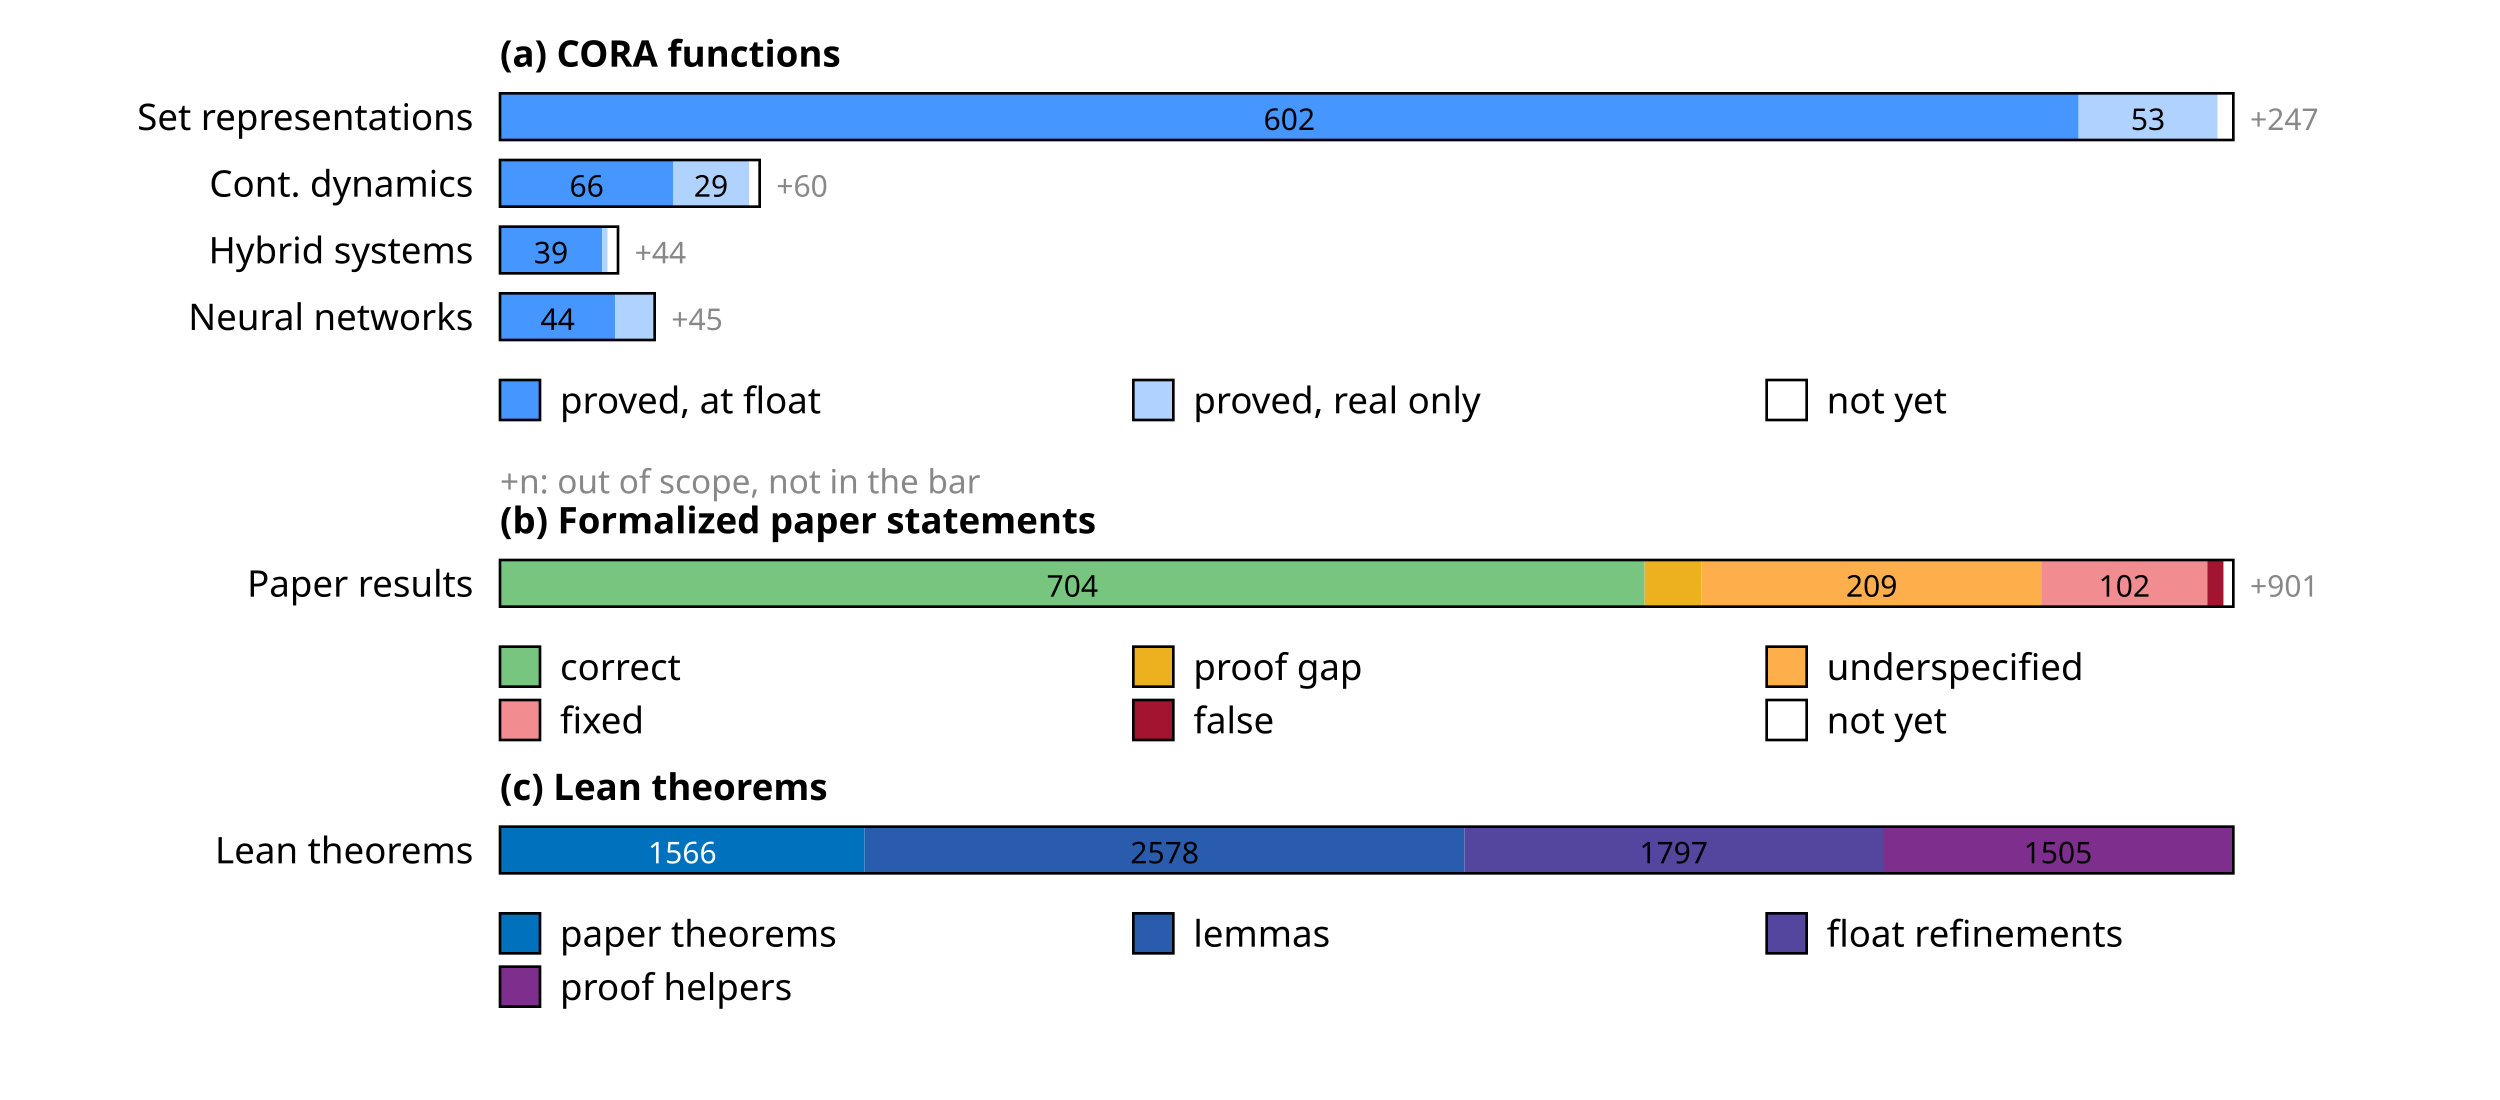
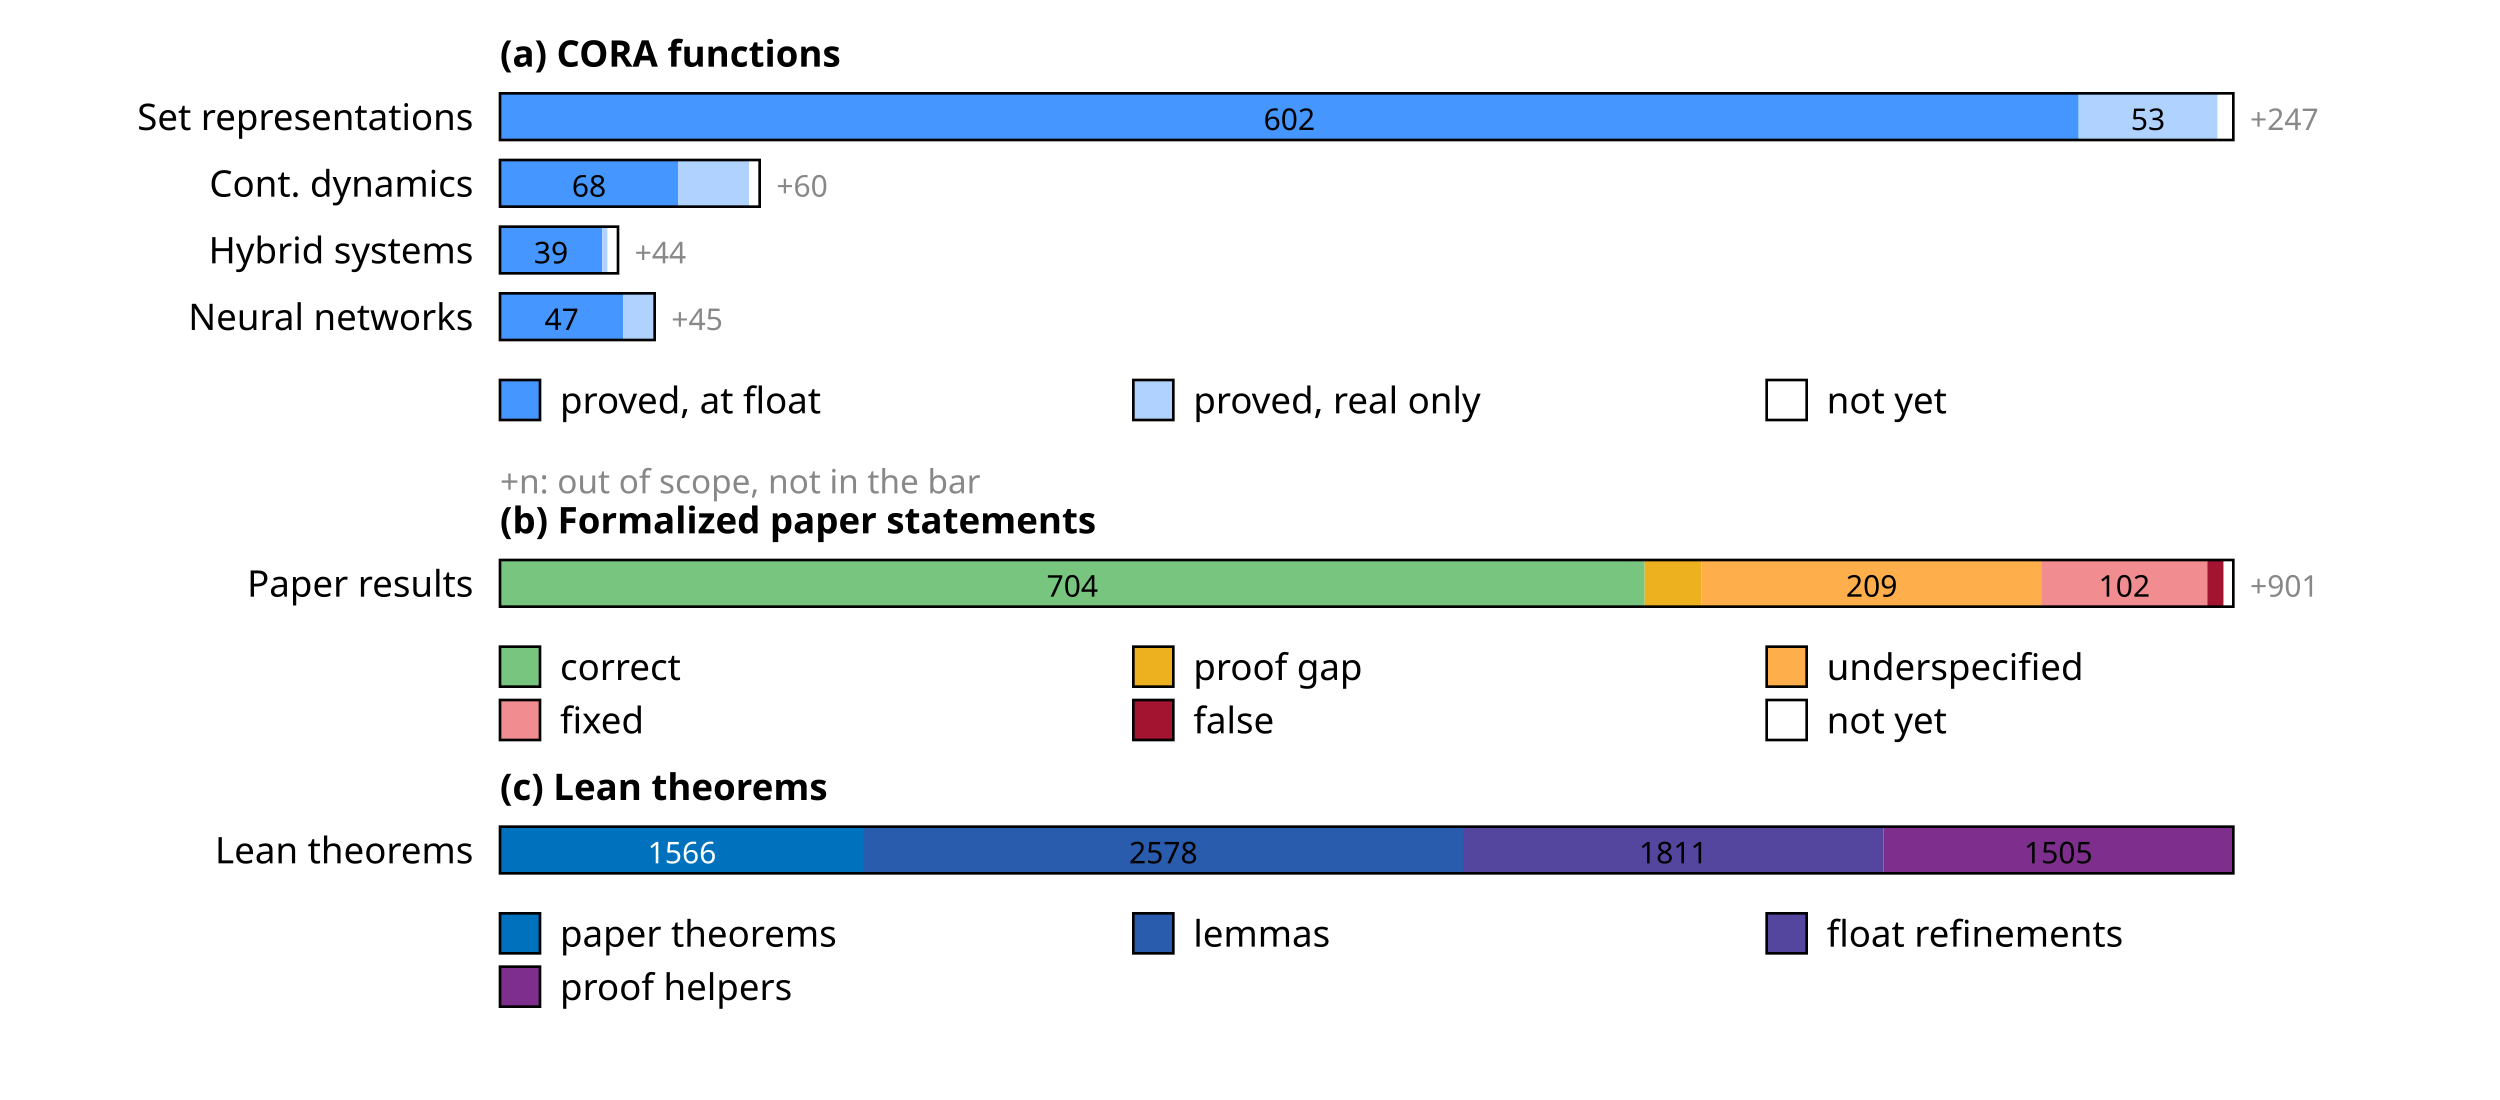
<svg xmlns="http://www.w3.org/2000/svg" width="750" height="330" font-family="sans-serif" font-size="11">
  <rect width="100%" height="100%" fill="white" />
  <text x="150" y="20" font-weight="bold">(a) CORA functions</text>
  <text x="142" y="39" text-anchor="end">Set representations</text>
  <rect x="150.0" y="28" width="473.6" height="14" fill="rgb(69,150,255)" />
  <text x="386.8" y="39" text-anchor="middle" font-size="9" fill="#000">602</text>
  <rect x="623.6" y="28" width="41.7" height="14" fill="rgb(176,210,255)" />
  <text x="644.4" y="39" text-anchor="middle" font-size="9" fill="#000">53</text>
  <rect x="665.3" y="28" width="4.7" height="14" fill="rgb(255,255,255)" />
  <rect x="150" y="28" width="520.0" height="14" fill="none" stroke="#000" stroke-width="0.8" />
  <text x="675.0" y="39" font-size="9" fill="#888">+247</text>
  <text x="142" y="59" text-anchor="end">Cont. dynamics</text>
-   <rect x="150.0" y="48" width="51.9" height="14" fill="rgb(69,150,255)" />
-   <text x="176.0" y="59" text-anchor="middle" font-size="9" fill="#000">66</text>
-   <rect x="201.9" y="48" width="22.8" height="14" fill="rgb(176,210,255)" />
-   <text x="213.3" y="59" text-anchor="middle" font-size="9" fill="#000">29</text>
+   <rect x="150.0" y="48" width="53.5" height="14" fill="rgb(69,150,255)" />
+   <text x="176.7" y="59" text-anchor="middle" font-size="9" fill="#000">68</text>
+   <rect x="203.5" y="48" width="21.2" height="14" fill="rgb(176,210,255)" />
  <rect x="224.7" y="48" width="3.1" height="14" fill="rgb(255,255,255)" />
  <rect x="150" y="48" width="77.9" height="14" fill="none" stroke="#000" stroke-width="0.8" />
  <text x="232.9" y="59" font-size="9" fill="#888">+60</text>
  <text x="142" y="79" text-anchor="end">Hybrid systems</text>
  <rect x="150.0" y="68" width="30.7" height="14" fill="rgb(69,150,255)" />
  <text x="165.3" y="79" text-anchor="middle" font-size="9" fill="#000">39</text>
  <rect x="180.7" y="68" width="1.6" height="14" fill="rgb(176,210,255)" />
  <rect x="182.3" y="68" width="3.1" height="14" fill="rgb(255,255,255)" />
  <rect x="150" y="68" width="35.4" height="14" fill="none" stroke="#000" stroke-width="0.8" />
  <text x="190.4" y="79" font-size="9" fill="#888">+44</text>
  <text x="142" y="99" text-anchor="end">Neural networks</text>
-   <rect x="150.0" y="88" width="34.6" height="14" fill="rgb(69,150,255)" />
-   <text x="167.3" y="99" text-anchor="middle" font-size="9" fill="#000">44</text>
-   <rect x="184.6" y="88" width="11.8" height="14" fill="rgb(176,210,255)" />
+   <rect x="150.0" y="88" width="37.0" height="14" fill="rgb(69,150,255)" />
+   <text x="168.5" y="99" text-anchor="middle" font-size="9" fill="#000">47</text>
+   <rect x="187.0" y="88" width="9.4" height="14" fill="rgb(176,210,255)" />
  <rect x="150" y="88" width="46.4" height="14" fill="none" stroke="#000" stroke-width="0.8" />
  <text x="201.4" y="99" font-size="9" fill="#888">+45</text>
  <rect x="150" y="114" width="12" height="12" fill="rgb(69,150,255)" stroke="#000" stroke-width="0.8" />
  <text x="168" y="124">proved, at float</text>
  <rect x="340" y="114" width="12" height="12" fill="rgb(176,210,255)" stroke="#000" stroke-width="0.8" />
  <text x="358" y="124">proved, real only</text>
  <rect x="530" y="114" width="12" height="12" fill="rgb(255,255,255)" stroke="#000" stroke-width="0.8" />
  <text x="548" y="124">not yet</text>
  <text x="150" y="148" font-size="10" fill="#888">+n: out of scope, not in the bar</text>
  <text x="150" y="160" font-weight="bold">(b) Formalized paper statements</text>
  <text x="142" y="179" text-anchor="end">Paper results</text>
  <rect x="150.0" y="168" width="343.4" height="14" fill="rgb(120,197,127)" />
  <text x="321.7" y="179" text-anchor="middle" font-size="9" fill="#000">704</text>
  <rect x="493.4" y="168" width="17.1" height="14" fill="rgb(237,177,32)" />
  <rect x="510.5" y="168" width="102.0" height="14" fill="rgb(255,174,76)" />
  <text x="561.5" y="179" text-anchor="middle" font-size="9" fill="#000">209</text>
  <rect x="612.4" y="168" width="49.8" height="14" fill="rgb(241,141,145)" />
  <text x="637.3" y="179" text-anchor="middle" font-size="9" fill="#000">102</text>
  <rect x="662.2" y="168" width="4.9" height="14" fill="rgb(162,20,47)" />
  <rect x="667.1" y="168" width="2.9" height="14" fill="rgb(255,255,255)" />
  <rect x="150" y="168" width="520.0" height="14" fill="none" stroke="#000" stroke-width="0.8" />
  <text x="675.0" y="179" font-size="9" fill="#888">+901</text>
  <rect x="150" y="194" width="12" height="12" fill="rgb(120,197,127)" stroke="#000" stroke-width="0.8" />
  <text x="168" y="204">correct</text>
  <rect x="340" y="194" width="12" height="12" fill="rgb(237,177,32)" stroke="#000" stroke-width="0.8" />
  <text x="358" y="204">proof gap</text>
  <rect x="530" y="194" width="12" height="12" fill="rgb(255,174,76)" stroke="#000" stroke-width="0.8" />
  <text x="548" y="204">underspecified</text>
  <rect x="150" y="210" width="12" height="12" fill="rgb(241,141,145)" stroke="#000" stroke-width="0.8" />
  <text x="168" y="220">fixed</text>
  <rect x="340" y="210" width="12" height="12" fill="rgb(162,20,47)" stroke="#000" stroke-width="0.8" />
  <text x="358" y="220">false</text>
  <rect x="530" y="210" width="12" height="12" fill="rgb(255,255,255)" stroke="#000" stroke-width="0.8" />
  <text x="548" y="220">not yet</text>
  <text x="150" y="240" font-weight="bold">(c) Lean theorems</text>
  <text x="142" y="259" text-anchor="end">Lean theorems</text>
-   <rect x="150.0" y="248" width="109.4" height="14" fill="rgb(0,114,189)" />
-   <text x="204.7" y="259" text-anchor="middle" font-size="9" fill="#fff">1566</text>
-   <rect x="259.4" y="248" width="180.0" height="14" fill="rgb(42,92,173)" />
-   <text x="349.4" y="259" text-anchor="middle" font-size="9" fill="#000">2578</text>
-   <rect x="439.4" y="248" width="125.5" height="14" fill="rgb(84,69,158)" />
-   <text x="502.1" y="259" text-anchor="middle" font-size="9" fill="#000">1797</text>
-   <rect x="564.9" y="248" width="105.1" height="14" fill="rgb(126,47,142)" />
-   <text x="617.4" y="259" text-anchor="middle" font-size="9" fill="#000">1505</text>
+   <rect x="150.0" y="248" width="109.2" height="14" fill="rgb(0,114,189)" />
+   <text x="204.6" y="259" text-anchor="middle" font-size="9" fill="#fff">1566</text>
+   <rect x="259.2" y="248" width="179.7" height="14" fill="rgb(42,92,173)" />
+   <text x="349.0" y="259" text-anchor="middle" font-size="9" fill="#000">2578</text>
+   <rect x="438.9" y="248" width="126.2" height="14" fill="rgb(84,69,158)" />
+   <text x="502.0" y="259" text-anchor="middle" font-size="9" fill="#000">1811</text>
+   <rect x="565.1" y="248" width="104.9" height="14" fill="rgb(126,47,142)" />
+   <text x="617.5" y="259" text-anchor="middle" font-size="9" fill="#000">1505</text>
  <rect x="150" y="248" width="520.0" height="14" fill="none" stroke="#000" stroke-width="0.8" />
  <rect x="150" y="274" width="12" height="12" fill="rgb(0,114,189)" stroke="#000" stroke-width="0.8" />
  <text x="168" y="284">paper theorems</text>
  <rect x="340" y="274" width="12" height="12" fill="rgb(42,92,173)" stroke="#000" stroke-width="0.8" />
  <text x="358" y="284">lemmas</text>
  <rect x="530" y="274" width="12" height="12" fill="rgb(84,69,158)" stroke="#000" stroke-width="0.8" />
  <text x="548" y="284">float refinements</text>
  <rect x="150" y="290" width="12" height="12" fill="rgb(126,47,142)" stroke="#000" stroke-width="0.8" />
  <text x="168" y="300">proof helpers</text>
</svg>
